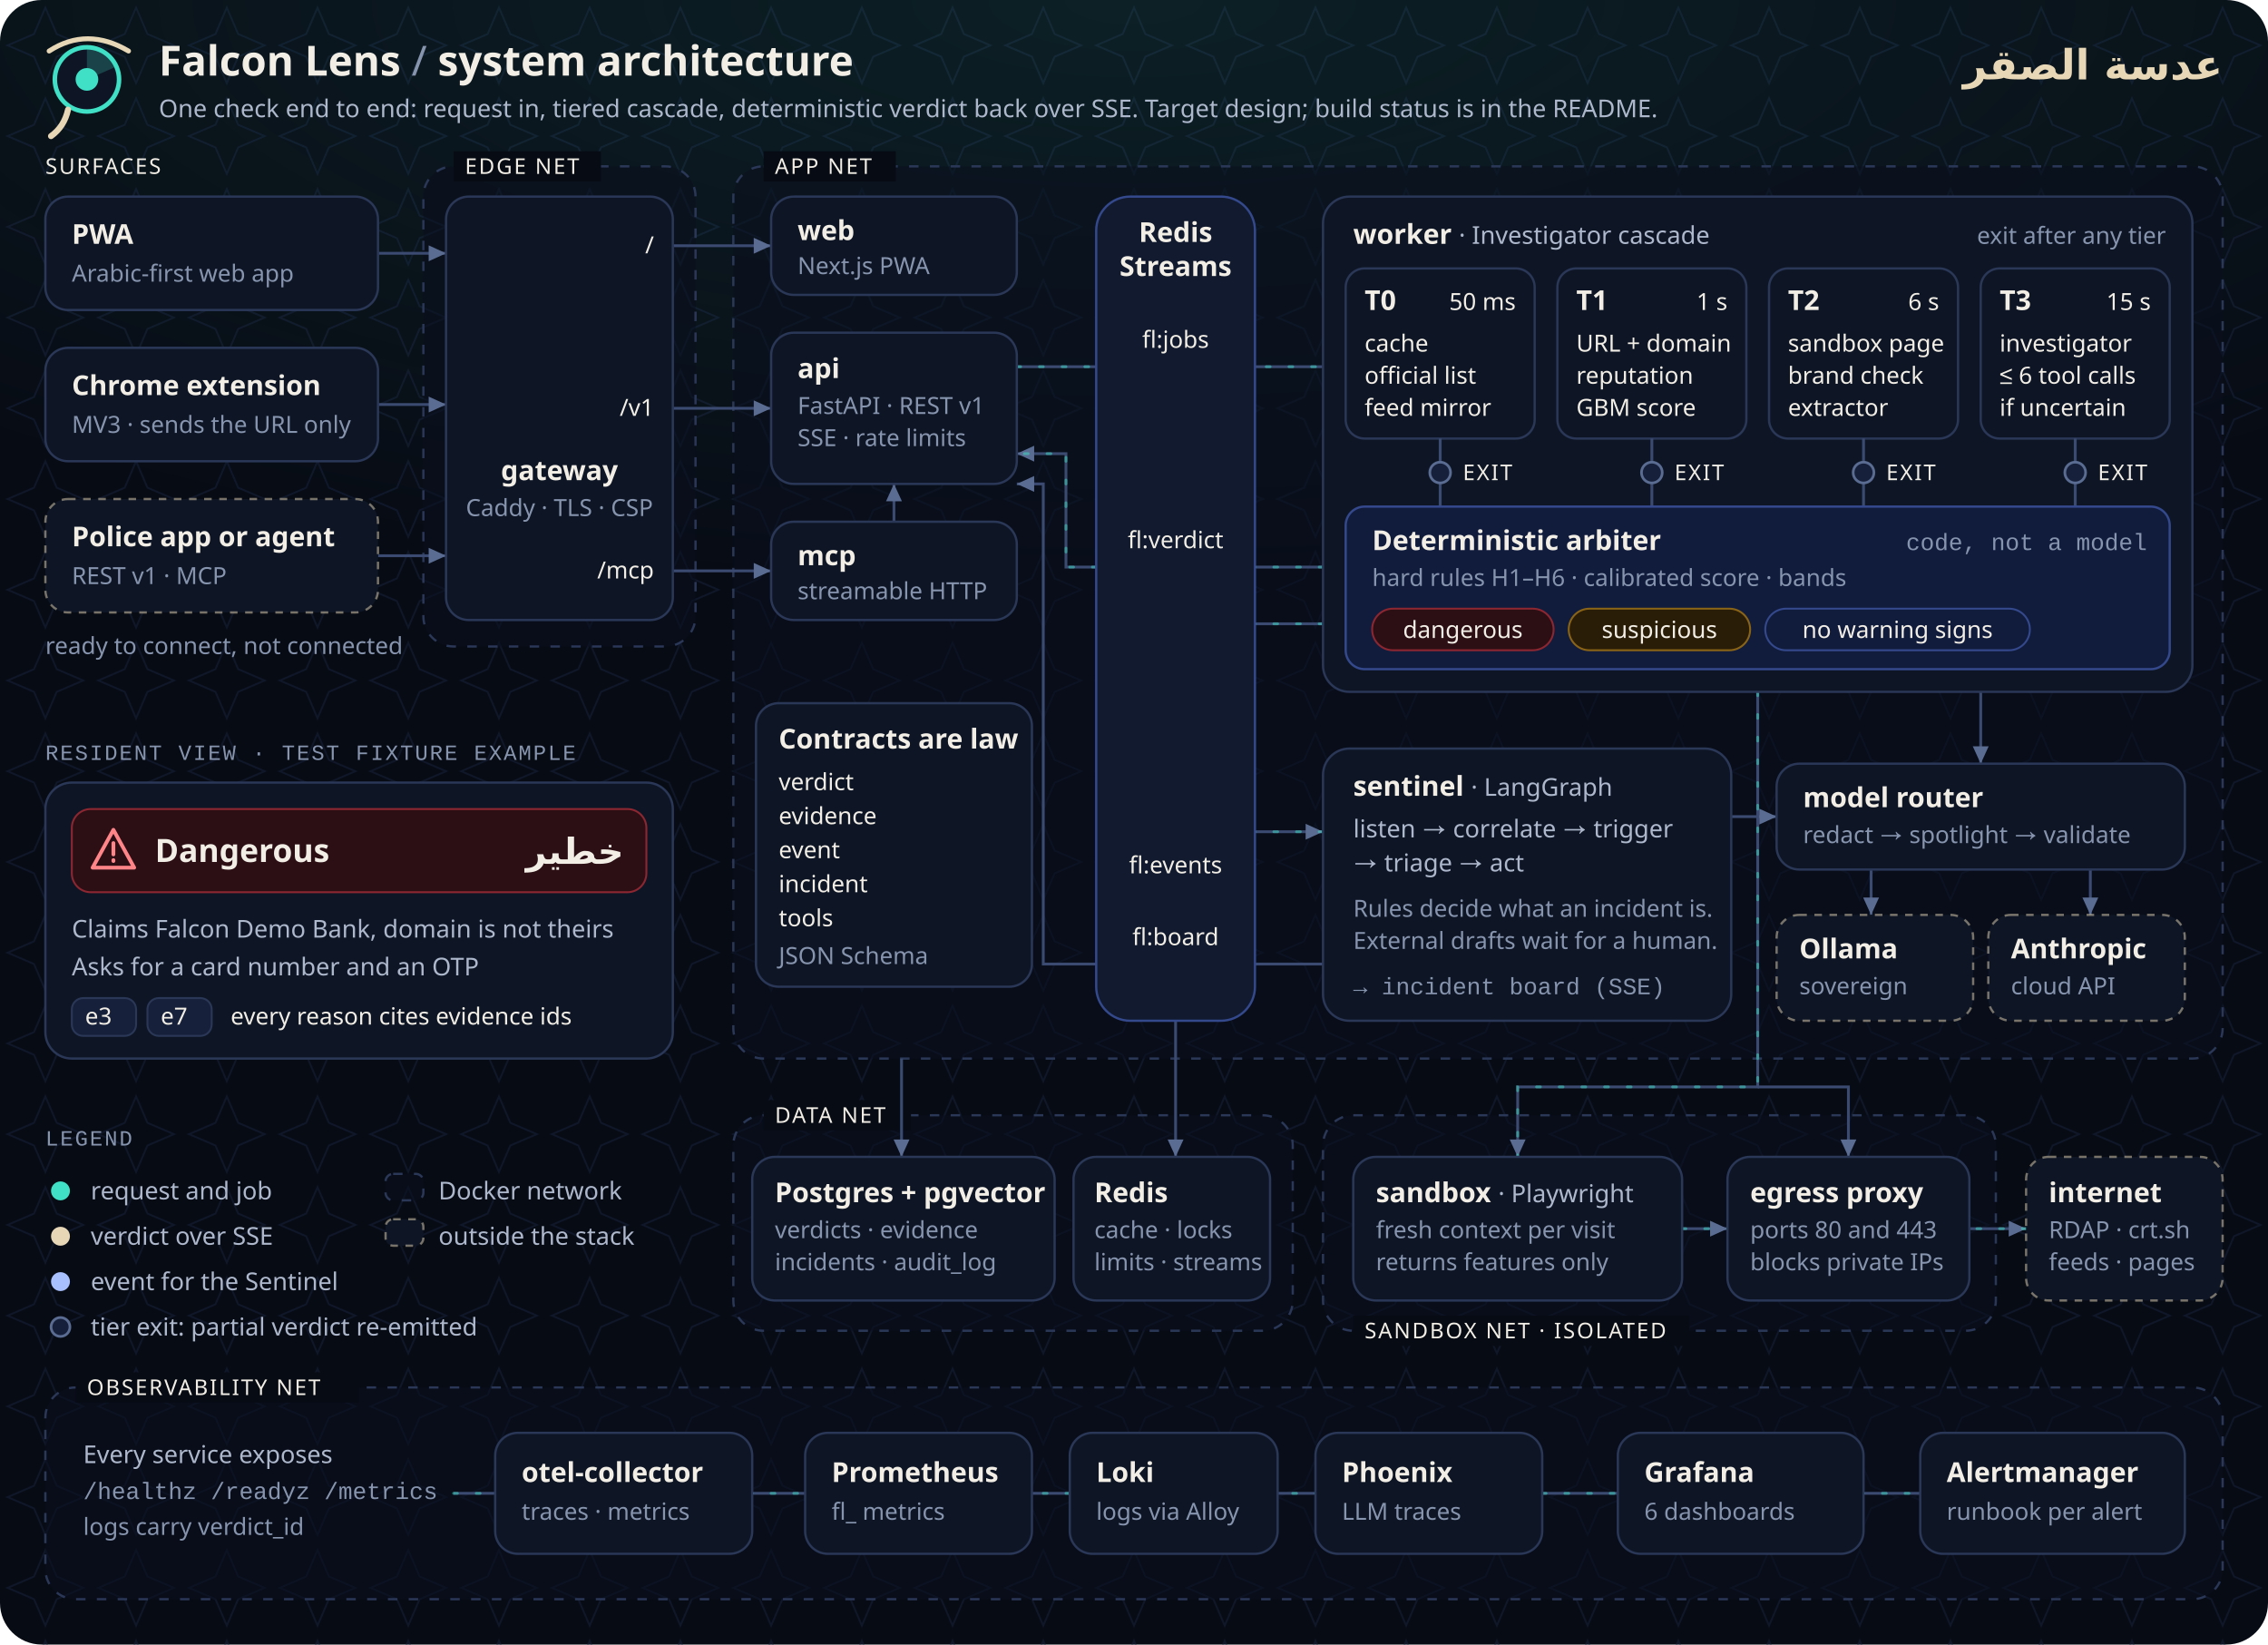
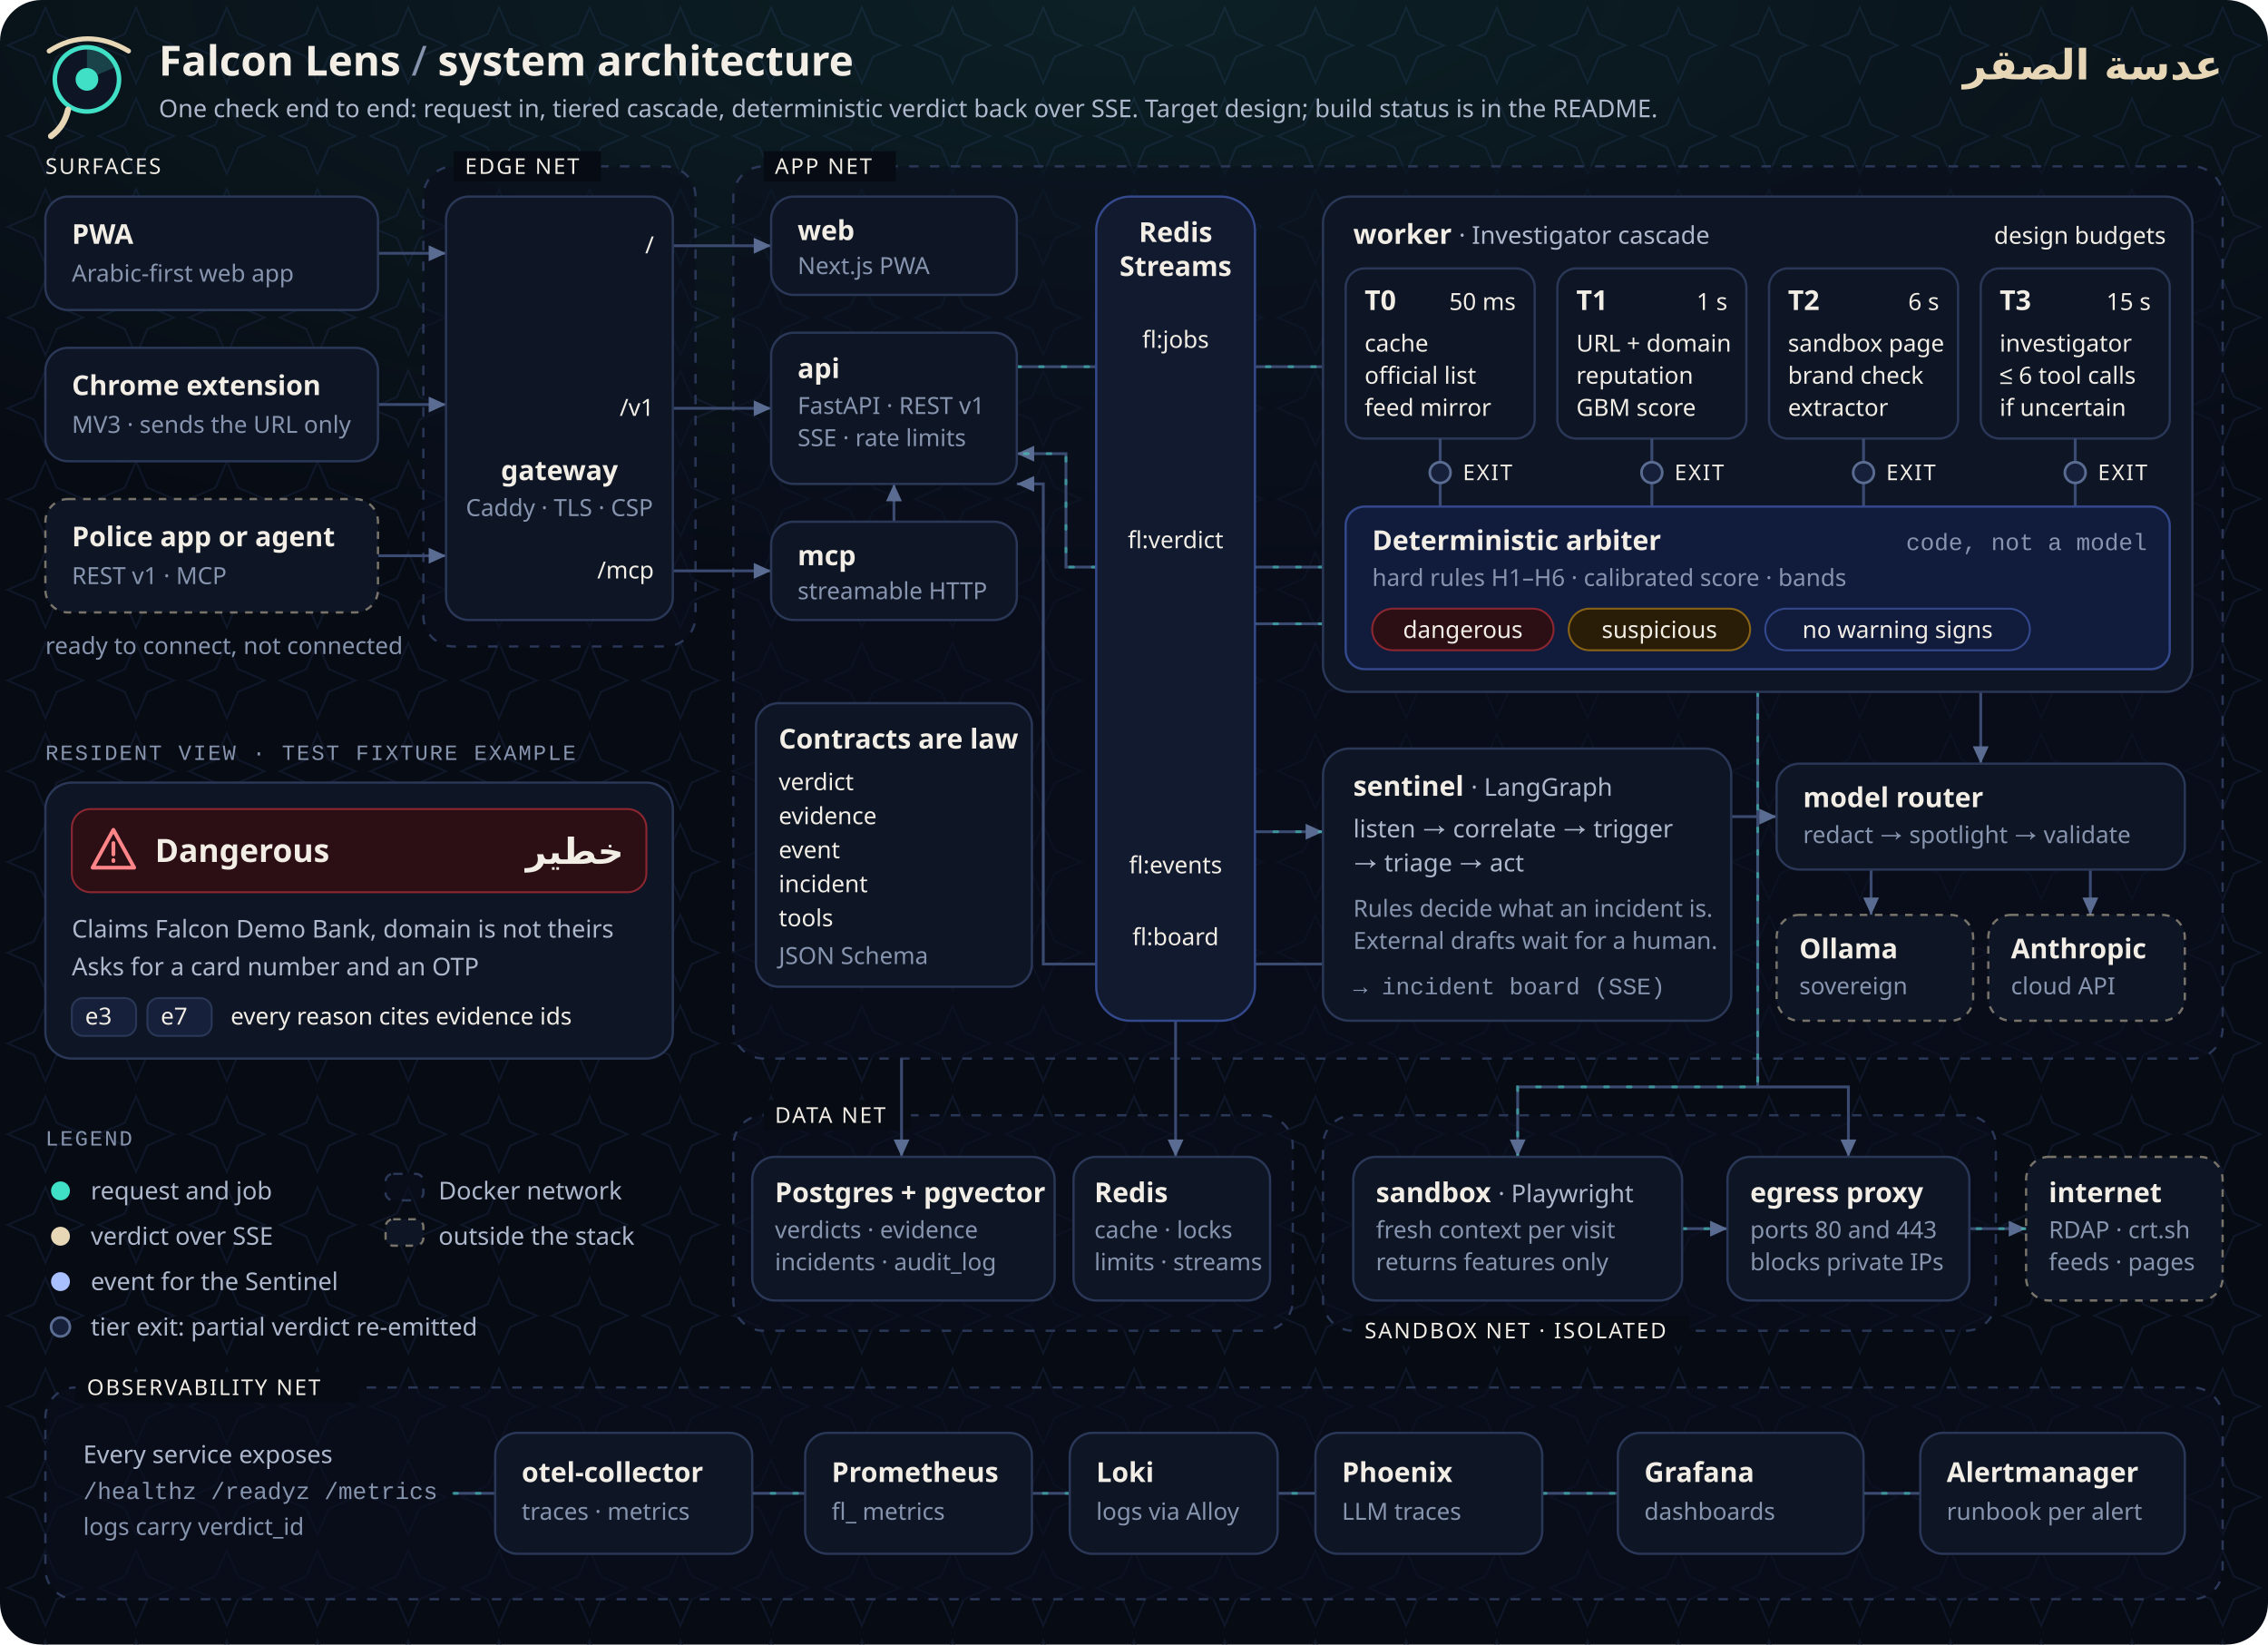
<svg xmlns="http://www.w3.org/2000/svg" viewBox="0 0 1200 870" width="1200" height="870" role="img" aria-labelledby="t d">
  <style>
text{font-family:-apple-system,BlinkMacSystemFont,"Segoe UI","Noto Sans",Helvetica,Arial,sans-serif;fill:#f2eee6}
.m{font-family:ui-monospace,SFMono-Regular,Menlo,Consolas,"Liberation Mono",monospace}
.t1{font-size:22px;font-weight:600}
.h{font-size:14.5px;font-weight:600}
.b{font-size:13px;fill:#aeb8cc}
.c{font-size:12.5px;fill:#8794ae}
.tag{font-size:11.5px;fill:#8794ae;letter-spacing:.08em}
.tl{fill:#3fe0c5}.sd{fill:#e7d7b6}
.card{fill:#0e1626;stroke:#2a3757;stroke-width:1.2}
.ext{fill:#0e1626;stroke:#e7d7b6;stroke-opacity:.5;stroke-width:1.2;stroke-dasharray:4 4}
.zone{fill:#0a101d;fill-opacity:.55;stroke:#2a3757;stroke-width:1.2;stroke-dasharray:5 6}
.w{fill:none;stroke:#3a4a70;stroke-width:1.5}
.f{fill:none;stroke:#3fe0c5;stroke-width:1.5;stroke-dasharray:2 10;stroke-linecap:round;opacity:.5;animation:dash 1.6s linear infinite}
.glow{fill:#3fe0c5;fill-opacity:.1;stroke:#3fe0c5;stroke-width:1.8;opacity:0}
.glow.dg{fill:#ff8589;stroke:#ff8589}
.lamp{fill:#16203a;stroke:#5a6c92;stroke-width:1.4}
.pk{opacity:0;offset-rotate:0deg}
.pk circle:first-child{opacity:.22}
.rq{fill:#3fe0c5}.vd{fill:#e7d7b6}.ev{fill:#a9c0ff}
.on{animation:lit 18s linear infinite}
.onl{animation:litl 18s linear infinite}
.on2{animation:lit2 36s linear infinite}
.lamp.go{animation:lamp 18s linear infinite}
.pk.s{animation:go 18s cubic-bezier(.65,0,.35,1) infinite}
.pk.l{animation:gol 18s cubic-bezier(.65,0,.35,1) infinite}
.pk.r{animation-direction:reverse}
.sweep{transform-origin:46px 42px;animation:spin 9s linear infinite}
@keyframes dash{to{stroke-dashoffset:-24}}
@keyframes spin{to{transform:rotate(360deg)}}
@keyframes lit{0%,13%,100%{opacity:0}1.5%,9%{opacity:1}}
@keyframes litl{0%,22%,100%{opacity:0}1.5%,18%{opacity:1}}
@keyframes lit2{0%,8%,100%{opacity:0}.8%,6%{opacity:1}}
@keyframes lamp{0%,16%,100%{fill:#16203a;stroke:#5a6c92}1.5%,12%{fill:#3fe0c5;stroke:#7df0dc}}
@keyframes go{0%{offset-distance:0%;opacity:0}.5%{opacity:1}6.2%{offset-distance:100%;opacity:1}6.9%,100%{offset-distance:100%;opacity:0}}
@keyframes gol{0%{offset-distance:0%;opacity:0}.5%{opacity:1}10.6%{offset-distance:100%;opacity:1}11.3%,100%{offset-distance:100%;opacity:0}}
@supports not (offset-path:path("M0 0H1")){.pk{display:none}}
@media (prefers-reduced-motion:reduce){*{animation:none!important}.pk{display:none}}
</style>
  <defs>
    <pattern id="lat" width="48" height="48" patternUnits="userSpaceOnUse">
      <path d="M24 4l6 14 14 6-14 6-6 14-6-14-14-6 14-6z" fill="none" stroke="#16203a" stroke-width="1" />
    </pattern>
    <radialGradient id="halo" cx="50%" cy="0%" r="75%">
      <stop offset="0" stop-color="#3fe0c5" stop-opacity=".1" />
      <stop offset="1" stop-color="#3fe0c5" stop-opacity="0" />
    </radialGradient>
    <marker id="a" viewBox="0 0 8 8" refX="7" refY="4" markerWidth="7" markerHeight="7" orient="auto-start-reverse">
      <path d="M0 .8L7 4 0 7.2z" fill="#5a6c92" />
    </marker>
  </defs>
  <rect width="1200" height="870" rx="22" fill="#070b14" />
  <rect width="1200" height="870" rx="22" fill="url(#lat)" opacity=".55" />
  <rect width="1200" height="420" rx="22" fill="url(#halo)" />
  <g>
    <circle cx="46" cy="42" r="17" fill="#0e1626" stroke="#3fe0c5" stroke-width="2.4" />
    <path class="sweep" d="M46 42L46 25A17 17 0 0 1 61.6 35.2z" fill="#3fe0c5" opacity=".22" />
    <circle cx="46" cy="42" r="6" fill="#3fe0c5" />
    <path d="M26 27q20-13 42 0" fill="none" stroke="#e7d7b6" stroke-width="2.6" stroke-linecap="round" />
    <path d="M36 58q-2 9-9 14" fill="none" stroke="#e7d7b6" stroke-width="3.2" stroke-linecap="round" />
    <text x="84" y="40" class="t1">Falcon Lens <tspan fill="#8794ae" font-weight="400">/</tspan> system architecture</text>
    <text x="84" y="62" class="b">One check end to end: request in, tiered cascade, deterministic verdict back over SSE. Target design; build status is in the README.</text>
    <text x="1176" y="42" text-anchor="end" class="t1 sd">عدسة الصقر</text>
  </g>
  <rect class="zone" x="224" y="88" width="144" height="254" rx="16" />
  <rect class="zone" x="388" y="88" width="788" height="472" rx="16" />
  <rect class="zone" x="388" y="590" width="296" height="114" rx="16" />
  <rect class="zone" x="700" y="590" width="356" height="114" rx="16" />
  <rect class="zone" x="24" y="734" width="1152" height="112" rx="16" />
  <g class="m tag">
    <rect x="240" y="80" width="78" height="16" fill="#070b14" />
    <text x="246" y="92">EDGE NET</text>
    <rect x="404" y="80" width="70" height="16" fill="#070b14" />
    <text x="410" y="92">APP NET</text>
    <rect x="404" y="582" width="78" height="16" fill="#070b14" />
    <text x="410" y="594">DATA NET</text>
    <rect x="716" y="696" width="178" height="16" fill="#070b14" />
    <text x="722" y="708">SANDBOX NET · ISOLATED</text>
    <rect x="40" y="726" width="150" height="16" fill="#070b14" />
    <text x="46" y="738">OBSERVABILITY NET</text>
    <text x="24" y="92">SURFACES</text>
  </g>
  <g class="w" marker-end="url(#a)">
    <path d="M200 134H236" />
    <path d="M200 214H236" />
    <path d="M200 294H236" />
    <path d="M356 130H408" />
    <path d="M356 216H408" />
    <path d="M356 302H408" />
    <path d="M538 194H712" />
    <path d="M712 300H564V240H538" />
    <path d="M712 330H622V440H700" />
    <path d="M700 510H552V256H538" />
    <path d="M930 366V575H803V612" />
    <path d="M930 575H978V612" />
    <path d="M1048 366V404" />
    <path d="M916 432H940" />
    <path d="M990 460V484" />
    <path d="M1106 460V484" />
    <path d="M890 650H914" />
    <path d="M1042 650H1072" />
    <path d="M622 540V612" />
    <path d="M477 560V612" />
    <path d="M473 276V256" />
    <path d="M812 187H824" />
    <path d="M924 187H936" />
    <path d="M1036 187H1048" />
  </g>
  <path class="w" d="M240 790H1016" />
  <g class="f">
    <path d="M538 194H712" />
    <path d="M712 300H564V240H538" />
    <path d="M712 330H622V440H700" />
    <path d="M930 366V575H803V612" />
    <path d="M890 650H1072" />
    <path d="M240 790H1016" />
  </g>
  <g>
    <rect class="card" x="24" y="104" width="176" height="60" rx="12" />
    <rect class="glow on" x="24" y="104" width="176" height="60" rx="12" />
    <rect class="glow dg onl" style="animation-delay:14.8s" x="24" y="104" width="176" height="60" rx="12" />
    <text x="38" y="129" class="h">PWA</text>
    <text x="38" y="149" class="c">Arabic-first web app</text>
    <rect class="card" x="24" y="184" width="176" height="60" rx="12" />
    <text x="38" y="209" class="h">Chrome extension</text>
    <text x="38" y="229" class="c">MV3 · sends the URL only</text>
    <rect class="ext" x="24" y="264" width="176" height="60" rx="12" />
    <text x="38" y="289" class="h">Police app or agent</text>
    <text x="38" y="309" class="c">REST v1 · MCP</text>
    <text x="24" y="346" class="c">ready to connect, not connected</text>
  </g>
  <g>
    <rect class="card" x="236" y="104" width="120" height="224" rx="12" />
    <rect class="glow on" style="animation-delay:.6s" x="236" y="104" width="120" height="224" rx="12" />
    <text x="296" y="254" text-anchor="middle" class="h">gateway</text>
    <text x="296" y="273" text-anchor="middle" class="c">Caddy · TLS · CSP</text>
    <g class="m c" text-anchor="end">
      <text x="346" y="134">/</text>
      <text x="346" y="220">/v1</text>
      <text x="346" y="306">/mcp</text>
    </g>
  </g>
  <g>
    <rect class="card" x="408" y="104" width="130" height="52" rx="12" />
    <text x="422" y="127" class="h">web</text>
    <text x="422" y="145" class="c">Next.js PWA</text>
    <rect class="card" x="408" y="176" width="130" height="80" rx="12" />
    <rect class="glow on" style="animation-delay:2s" x="408" y="176" width="130" height="80" rx="12" />
    <rect class="glow on" style="animation-delay:12.8s" x="408" y="176" width="130" height="80" rx="12" />
    <text x="422" y="200" class="h">api</text>
    <text x="422" y="219" class="c">FastAPI · REST v1</text>
    <text x="422" y="236" class="c">SSE · rate limits</text>
    <rect class="card" x="408" y="276" width="130" height="52" rx="12" />
    <text x="422" y="299" class="h">mcp</text>
    <text x="422" y="317" class="c">streamable HTTP</text>
    <rect class="card" x="400" y="372" width="146" height="150" rx="12" />
    <text x="412" y="396" class="h">Contracts are law</text>
    <g class="m c">
      <text x="412" y="418">verdict</text>
      <text x="412" y="436">evidence</text>
      <text x="412" y="454">event</text>
      <text x="412" y="472">incident</text>
      <text x="412" y="490">tools</text>
    </g>
    <text x="412" y="510" class="c">JSON Schema</text>
  </g>
  <g>
    <rect x="580" y="104" width="84" height="436" rx="18" fill="#111a2e" stroke="#34488c" stroke-width="1.2" />
    <text x="622" y="128" text-anchor="middle" class="h">Redis</text>
    <text x="622" y="146" text-anchor="middle" class="h">Streams</text>
    <g class="m c" text-anchor="middle">
      <text x="622" y="184">fl:jobs</text>
      <text x="622" y="290">fl:verdict</text>
      <text x="622" y="462">fl:events</text>
      <text x="622" y="500">fl:board</text>
    </g>
  </g>
  <g>
    <rect class="card" x="700" y="104" width="460" height="262" rx="14" />
    <text x="716" y="129" class="h">worker <tspan class="b" font-weight="400">· Investigator cascade</tspan>
    </text>
-     <text x="1146" y="129" text-anchor="end" class="c">exit after any tier</text>
    <g>
      <rect class="card" x="712" y="142" width="100" height="90" rx="10" fill="#16203a" />
      <rect class="glow on" style="animation-delay:3.2s" x="712" y="142" width="100" height="90" rx="10" />
      <rect class="card" x="824" y="142" width="100" height="90" rx="10" fill="#16203a" />
      <rect class="glow on" style="animation-delay:4.2s" x="824" y="142" width="100" height="90" rx="10" />
      <rect class="card" x="936" y="142" width="100" height="90" rx="10" fill="#16203a" />
      <rect class="glow onl" style="animation-delay:5.4s" x="936" y="142" width="100" height="90" rx="10" />
      <rect class="card" x="1048" y="142" width="100" height="90" rx="10" fill="#16203a" />
      <rect class="glow on" style="animation-delay:9s" x="1048" y="142" width="100" height="90" rx="10" />
      <g class="m h tl">
        <text x="722" y="164">T0</text>
        <text x="834" y="164">T1</text>
        <text x="946" y="164">T2</text>
        <text x="1058" y="164">T3</text>
      </g>
      <g class="m c" text-anchor="end">
+         <text x="1146" y="129">design budgets</text>
        <text x="802" y="164">50 ms</text>
        <text x="914" y="164">1 s</text>
        <text x="1026" y="164">6 s</text>
        <text x="1138" y="164">15 s</text>
      </g>
      <g class="c">
        <text x="722" y="186">cache</text>
        <text x="722" y="203">official list</text>
        <text x="722" y="220">feed mirror</text>
        <text x="834" y="186">URL + domain</text>
        <text x="834" y="203">reputation</text>
        <text x="834" y="220">GBM score</text>
        <text x="946" y="186">sandbox page</text>
        <text x="946" y="203">brand check</text>
        <text x="946" y="220">extractor</text>
        <text x="1058" y="186">investigator</text>
        <text x="1058" y="203">≤ 6 tool calls</text>
        <text x="1058" y="220">if uncertain</text>
      </g>
    </g>
    <g class="w">
      <path d="M762 232V268" />
      <path d="M874 232V268" />
      <path d="M986 232V268" />
      <path d="M1098 232V268" />
    </g>
    <circle class="lamp go" style="animation-delay:4s" cx="762" cy="250" r="5.5" />
    <circle class="lamp go" style="animation-delay:5.1s" cx="874" cy="250" r="5.5" />
    <circle class="lamp go" style="animation-delay:8.6s" cx="986" cy="250" r="5.5" />
    <circle class="lamp go" style="animation-delay:10.5s" cx="1098" cy="250" r="5.5" />
    <g class="m tag">
      <text x="774" y="254">EXIT</text>
      <text x="886" y="254">EXIT</text>
      <text x="998" y="254">EXIT</text>
      <text x="1110" y="254">EXIT</text>
    </g>
    <rect x="712" y="268" width="436" height="86" rx="10" fill="#111c3d" stroke="#34488c" stroke-width="1.2" />
    <rect class="glow onl" style="animation-delay:11s" x="712" y="268" width="436" height="86" rx="10" />
    <text x="726" y="291" class="h">Deterministic arbiter</text>
    <text x="1136" y="291" text-anchor="end" class="m c">code, not a model</text>
    <text x="726" y="310" class="c">hard rules H1–H6 · calibrated score · bands</text>
    <g>
      <rect x="726" y="322" width="96" height="22" rx="11" fill="#2b0f15" stroke="#8c2630" />
      <rect class="glow dg onl" style="animation-delay:11.2s" x="726" y="322" width="96" height="22" rx="11" />
      <rect x="830" y="322" width="96" height="22" rx="11" fill="#2a1d07" stroke="#8a6416" />
      <rect x="934" y="322" width="140" height="22" rx="11" fill="#111c3d" stroke="#34488c" />
      <g font-size="12.5" text-anchor="middle">
        <text x="774" y="337.5" fill="#ff8589">dangerous</text>
        <text x="878" y="337.5" fill="#ffc55c">suspicious</text>
        <text x="1004" y="337.5" fill="#a9c0ff">no warning signs</text>
      </g>
    </g>
  </g>
  <g>
    <rect class="card" x="700" y="396" width="216" height="144" rx="14" />
    <rect class="glow onl" style="animation-delay:12.8s" x="700" y="396" width="216" height="144" rx="14" />
    <text x="716" y="421" class="h">sentinel <tspan class="b" font-weight="400">· LangGraph</tspan>
    </text>
    <text x="716" y="443" class="b">listen → correlate → trigger</text>
    <text x="716" y="461" class="b">→ triage → act</text>
    <text x="716" y="485" class="c">Rules decide what an incident is.</text>
    <text x="716" y="502" class="c">External drafts wait for a human.</text>
    <text x="716" y="526" class="m c">→ incident board (SSE)</text>
  </g>
  <g>
    <rect class="card" x="940" y="404" width="216" height="56" rx="12" />
    <rect class="glow on" style="animation-delay:9.6s" x="940" y="404" width="216" height="56" rx="12" />
    <text x="954" y="427" class="h">model router</text>
    <text x="954" y="446" class="c">redact → spotlight → validate</text>
    <rect class="ext" x="940" y="484" width="104" height="56" rx="12" />
    <rect class="glow on2" style="animation-delay:28.1s" x="940" y="484" width="104" height="56" rx="12" />
    <text x="952" y="507" class="h">Ollama</text>
    <text x="952" y="526" class="c">sovereign</text>
    <rect class="ext" x="1052" y="484" width="104" height="56" rx="12" />
    <rect class="glow on2" style="animation-delay:10.1s" x="1052" y="484" width="104" height="56" rx="12" />
    <text x="1064" y="507" class="h">Anthropic</text>
    <text x="1064" y="526" class="c">cloud API</text>
  </g>
  <g>
    <text x="24" y="402" class="m tag">RESIDENT VIEW · TEST FIXTURE EXAMPLE</text>
    <rect class="card" x="24" y="414" width="332" height="146" rx="14" />
    <rect class="glow dg onl" style="animation-delay:14.8s" x="24" y="414" width="332" height="146" rx="14" />
    <rect x="38" y="428" width="304" height="44" rx="10" fill="#2b0f15" stroke="#8c2630" />
    <path d="M60 439l11 20h-22z" fill="none" stroke="#ff8589" stroke-width="2" stroke-linejoin="round" />
    <path d="M60 446v6M60 455v.5" stroke="#ff8589" stroke-width="2" stroke-linecap="round" />
    <text x="82" y="456" font-size="17" font-weight="600" fill="#ff8589">Dangerous</text>
    <text x="330" y="457" text-anchor="end" font-size="19" font-weight="600" fill="#ff8589">خطير</text>
    <text x="38" y="496" class="b">Claims Falcon Demo Bank, domain is not theirs</text>
    <text x="38" y="516" class="b">Asks for a card number and an OTP</text>
    <g class="m c">
      <rect x="38" y="528" width="34" height="20" rx="6" fill="#16203a" stroke="#2a3757" />
      <text x="45" y="542">e3</text>
      <rect x="78" y="528" width="34" height="20" rx="6" fill="#16203a" stroke="#2a3757" />
      <text x="85" y="542">e7</text>
      <text x="122" y="542">every reason cites evidence ids</text>
    </g>
  </g>
  <g>
    <text x="24" y="606" class="m tag">LEGEND</text>
    <circle cx="32" cy="630" r="5" class="rq" />
    <text x="48" y="634.5" class="b">request and job</text>
    <circle cx="32" cy="654" r="5" class="vd" />
    <text x="48" y="658.5" class="b">verdict over SSE</text>
    <circle cx="32" cy="678" r="5" class="ev" />
    <text x="48" y="682.5" class="b">event for the Sentinel</text>
    <circle cx="32" cy="702" r="5" fill="#16203a" stroke="#5a6c92" stroke-width="1.4" />
    <text x="48" y="706.5" class="b">tier exit: partial verdict re-emitted</text>
    <rect x="204" y="621" width="20" height="14" rx="4" class="zone" />
    <text x="232" y="634.5" class="b">Docker network</text>
    <rect x="204" y="645" width="20" height="14" rx="4" class="ext" />
    <text x="232" y="658.5" class="b">outside the stack</text>
  </g>
  <g>
    <rect class="card" x="398" y="612" width="160" height="76" rx="12" />
    <text x="410" y="636" class="h">Postgres + pgvector</text>
    <text x="410" y="655" class="c">verdicts · evidence</text>
    <text x="410" y="672" class="c">incidents · audit_log</text>
    <rect class="card" x="568" y="612" width="104" height="76" rx="12" />
    <text x="579" y="636" class="h">Redis</text>
    <text x="579" y="655" class="c">cache · locks</text>
    <text x="579" y="672" class="c">limits · streams</text>
  </g>
  <g>
    <rect class="card" x="716" y="612" width="174" height="76" rx="12" />
    <rect class="glow on" style="animation-delay:6.6s" x="716" y="612" width="174" height="76" rx="12" />
    <text x="728" y="636" class="h">sandbox <tspan class="b" font-weight="400">· Playwright</tspan>
    </text>
    <text x="728" y="655" class="c">fresh context per visit</text>
    <text x="728" y="672" class="c">returns features only</text>
    <rect class="card" x="914" y="612" width="128" height="76" rx="12" />
    <rect class="glow on" style="animation-delay:7.2s" x="914" y="612" width="128" height="76" rx="12" />
    <text x="926" y="636" class="h">egress proxy</text>
    <text x="926" y="655" class="c">ports 80 and 443</text>
    <text x="926" y="672" class="c">blocks private IPs</text>
    <rect class="ext" x="1072" y="612" width="104" height="76" rx="12" />
    <text x="1084" y="636" class="h">internet</text>
    <text x="1084" y="655" class="c">RDAP · crt.sh</text>
    <text x="1084" y="672" class="c">feeds · pages</text>
  </g>
  <g>
    <text x="44" y="774" class="b">Every service exposes</text>
    <text x="44" y="793" class="m c">/healthz /readyz /metrics</text>
    <text x="44" y="812" class="c">logs carry verdict_id</text>
    <g>
      <rect class="card" x="262" y="758" width="136" height="64" rx="12" />
      <text x="276" y="784" class="h">otel-collector</text>
      <text x="276" y="804" class="c">traces · metrics</text>
      <rect class="card" x="426" y="758" width="120" height="64" rx="12" />
      <text x="440" y="784" class="h">Prometheus</text>
      <text x="440" y="804" class="c">fl_ metrics</text>
      <rect class="card" x="566" y="758" width="110" height="64" rx="12" />
      <text x="580" y="784" class="h">Loki</text>
      <text x="580" y="804" class="c">logs via Alloy</text>
      <rect class="card" x="696" y="758" width="120" height="64" rx="12" />
      <text x="710" y="784" class="h">Phoenix</text>
      <text x="710" y="804" class="c">LLM traces</text>
      <rect class="card" x="856" y="758" width="130" height="64" rx="12" />
      <text x="870" y="784" class="h">Grafana</text>
-       <text x="870" y="804" class="c">6 dashboards</text>
+       <text x="870" y="804" class="c">dashboards</text>
      <rect class="card" x="1016" y="758" width="140" height="64" rx="12" />
      <text x="1030" y="784" class="h">Alertmanager</text>
      <text x="1030" y="804" class="c">runbook per alert</text>
    </g>
  </g>
  <g>
    <g class="pk l rq" style="offset-path:path('M200 134H296V216H408')">
      <circle r="10" />
      <circle r="4.5" />
    </g>
    <g class="pk s rq" style="offset-path:path('M538 194H712');animation-delay:2s">
      <circle r="10" />
      <circle r="4.5" />
    </g>
    <g class="pk s rq" style="offset-path:path('M930 366V575H978V612');animation-delay:4.4s">
      <circle r="10" />
      <circle r="4.5" />
    </g>
    <g class="pk s rq" style="offset-path:path('M930 366V575H803V612');animation-delay:5.5s">
      <circle r="10" />
      <circle r="4.5" />
    </g>
    <g class="pk s rq" style="offset-path:path('M890 650H1072');animation-delay:6.7s">
      <circle r="10" />
      <circle r="4.5" />
    </g>
    <g class="pk s r rq" style="offset-path:path('M930 366V575H803V612');animation-delay:-10.4s">
      <circle r="10" />
      <circle r="4.5" />
    </g>
    <g class="pk s rq" style="offset-path:path('M1048 340V404');animation-delay:9.1s">
      <circle r="10" />
      <circle r="4.5" />
    </g>
    <g class="pk s vd" style="offset-path:path('M712 300H564V240H538');animation-delay:11.6s">
      <circle r="10" />
      <circle r="4.5" />
    </g>
    <g class="pk l vd" style="offset-path:path('M408 216H296V134H200');animation-delay:12.8s">
      <circle r="10" />
      <circle r="4.5" />
    </g>
    <g class="pk s ev" style="offset-path:path('M712 330H622V440H700');animation-delay:11.6s">
      <circle r="10" />
      <circle r="4.5" />
    </g>
    <g class="pk l ev" style="offset-path:path('M700 510H552V256H538');animation-delay:14.4s">
      <circle r="10" />
      <circle r="4.5" />
    </g>
  </g>
</svg>
